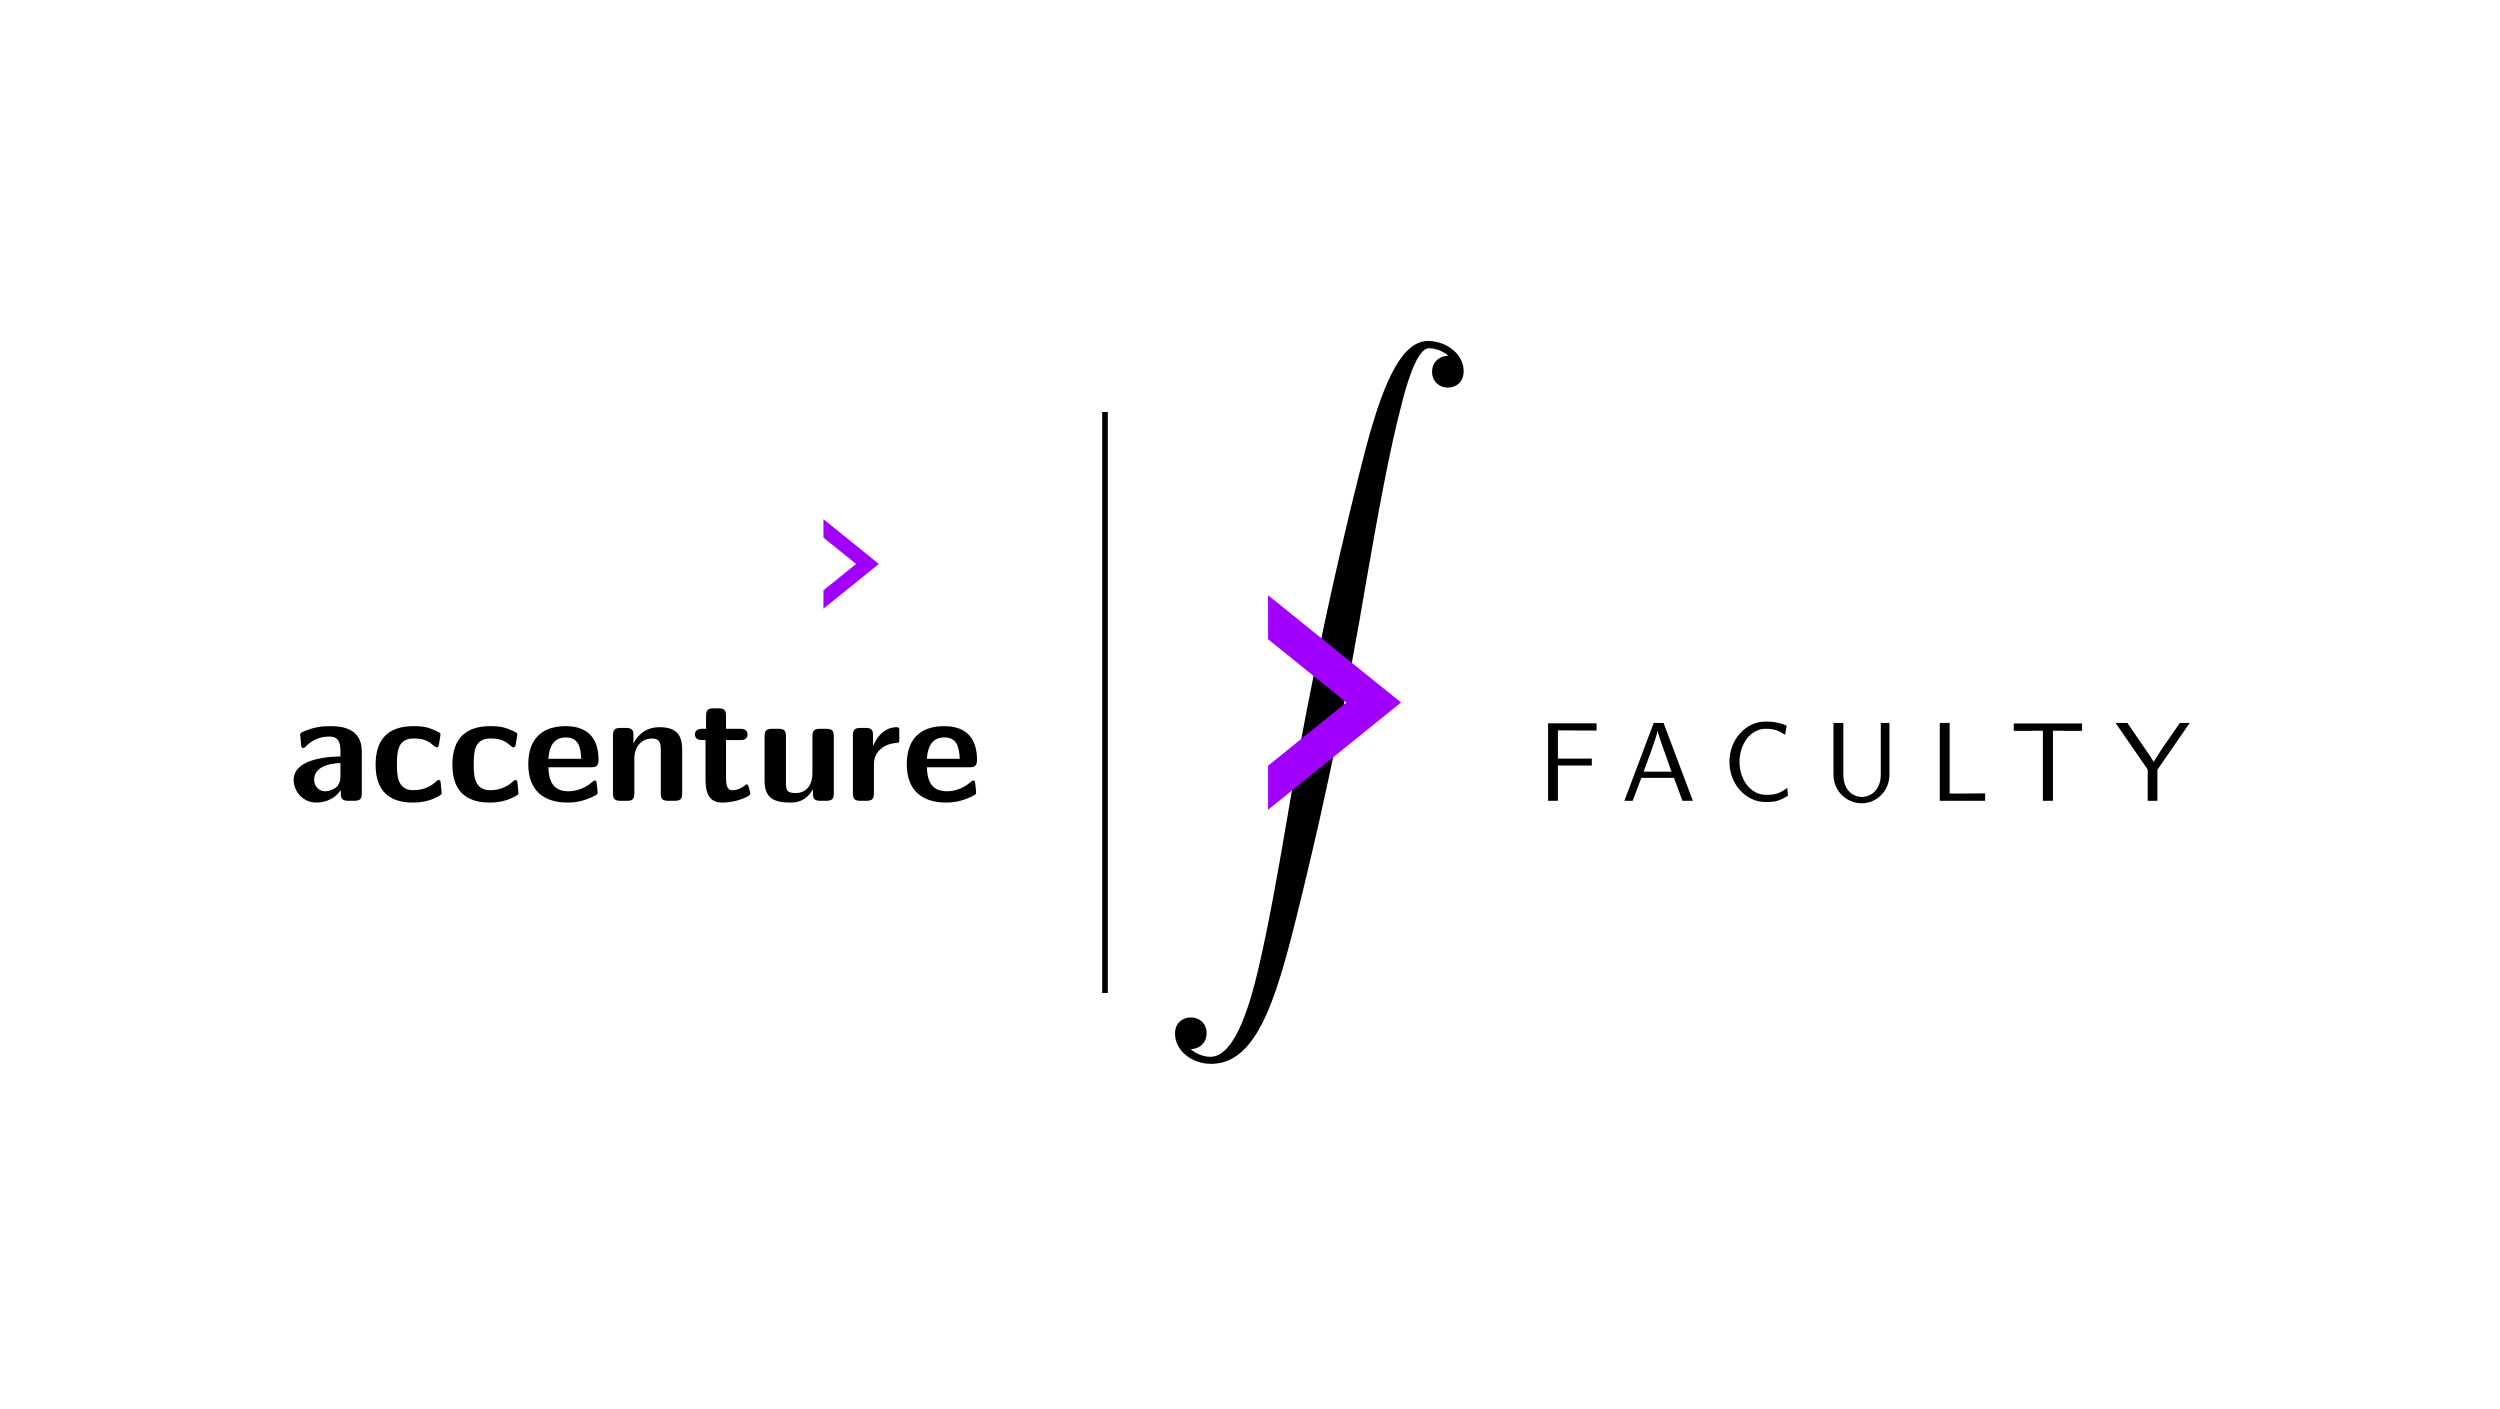
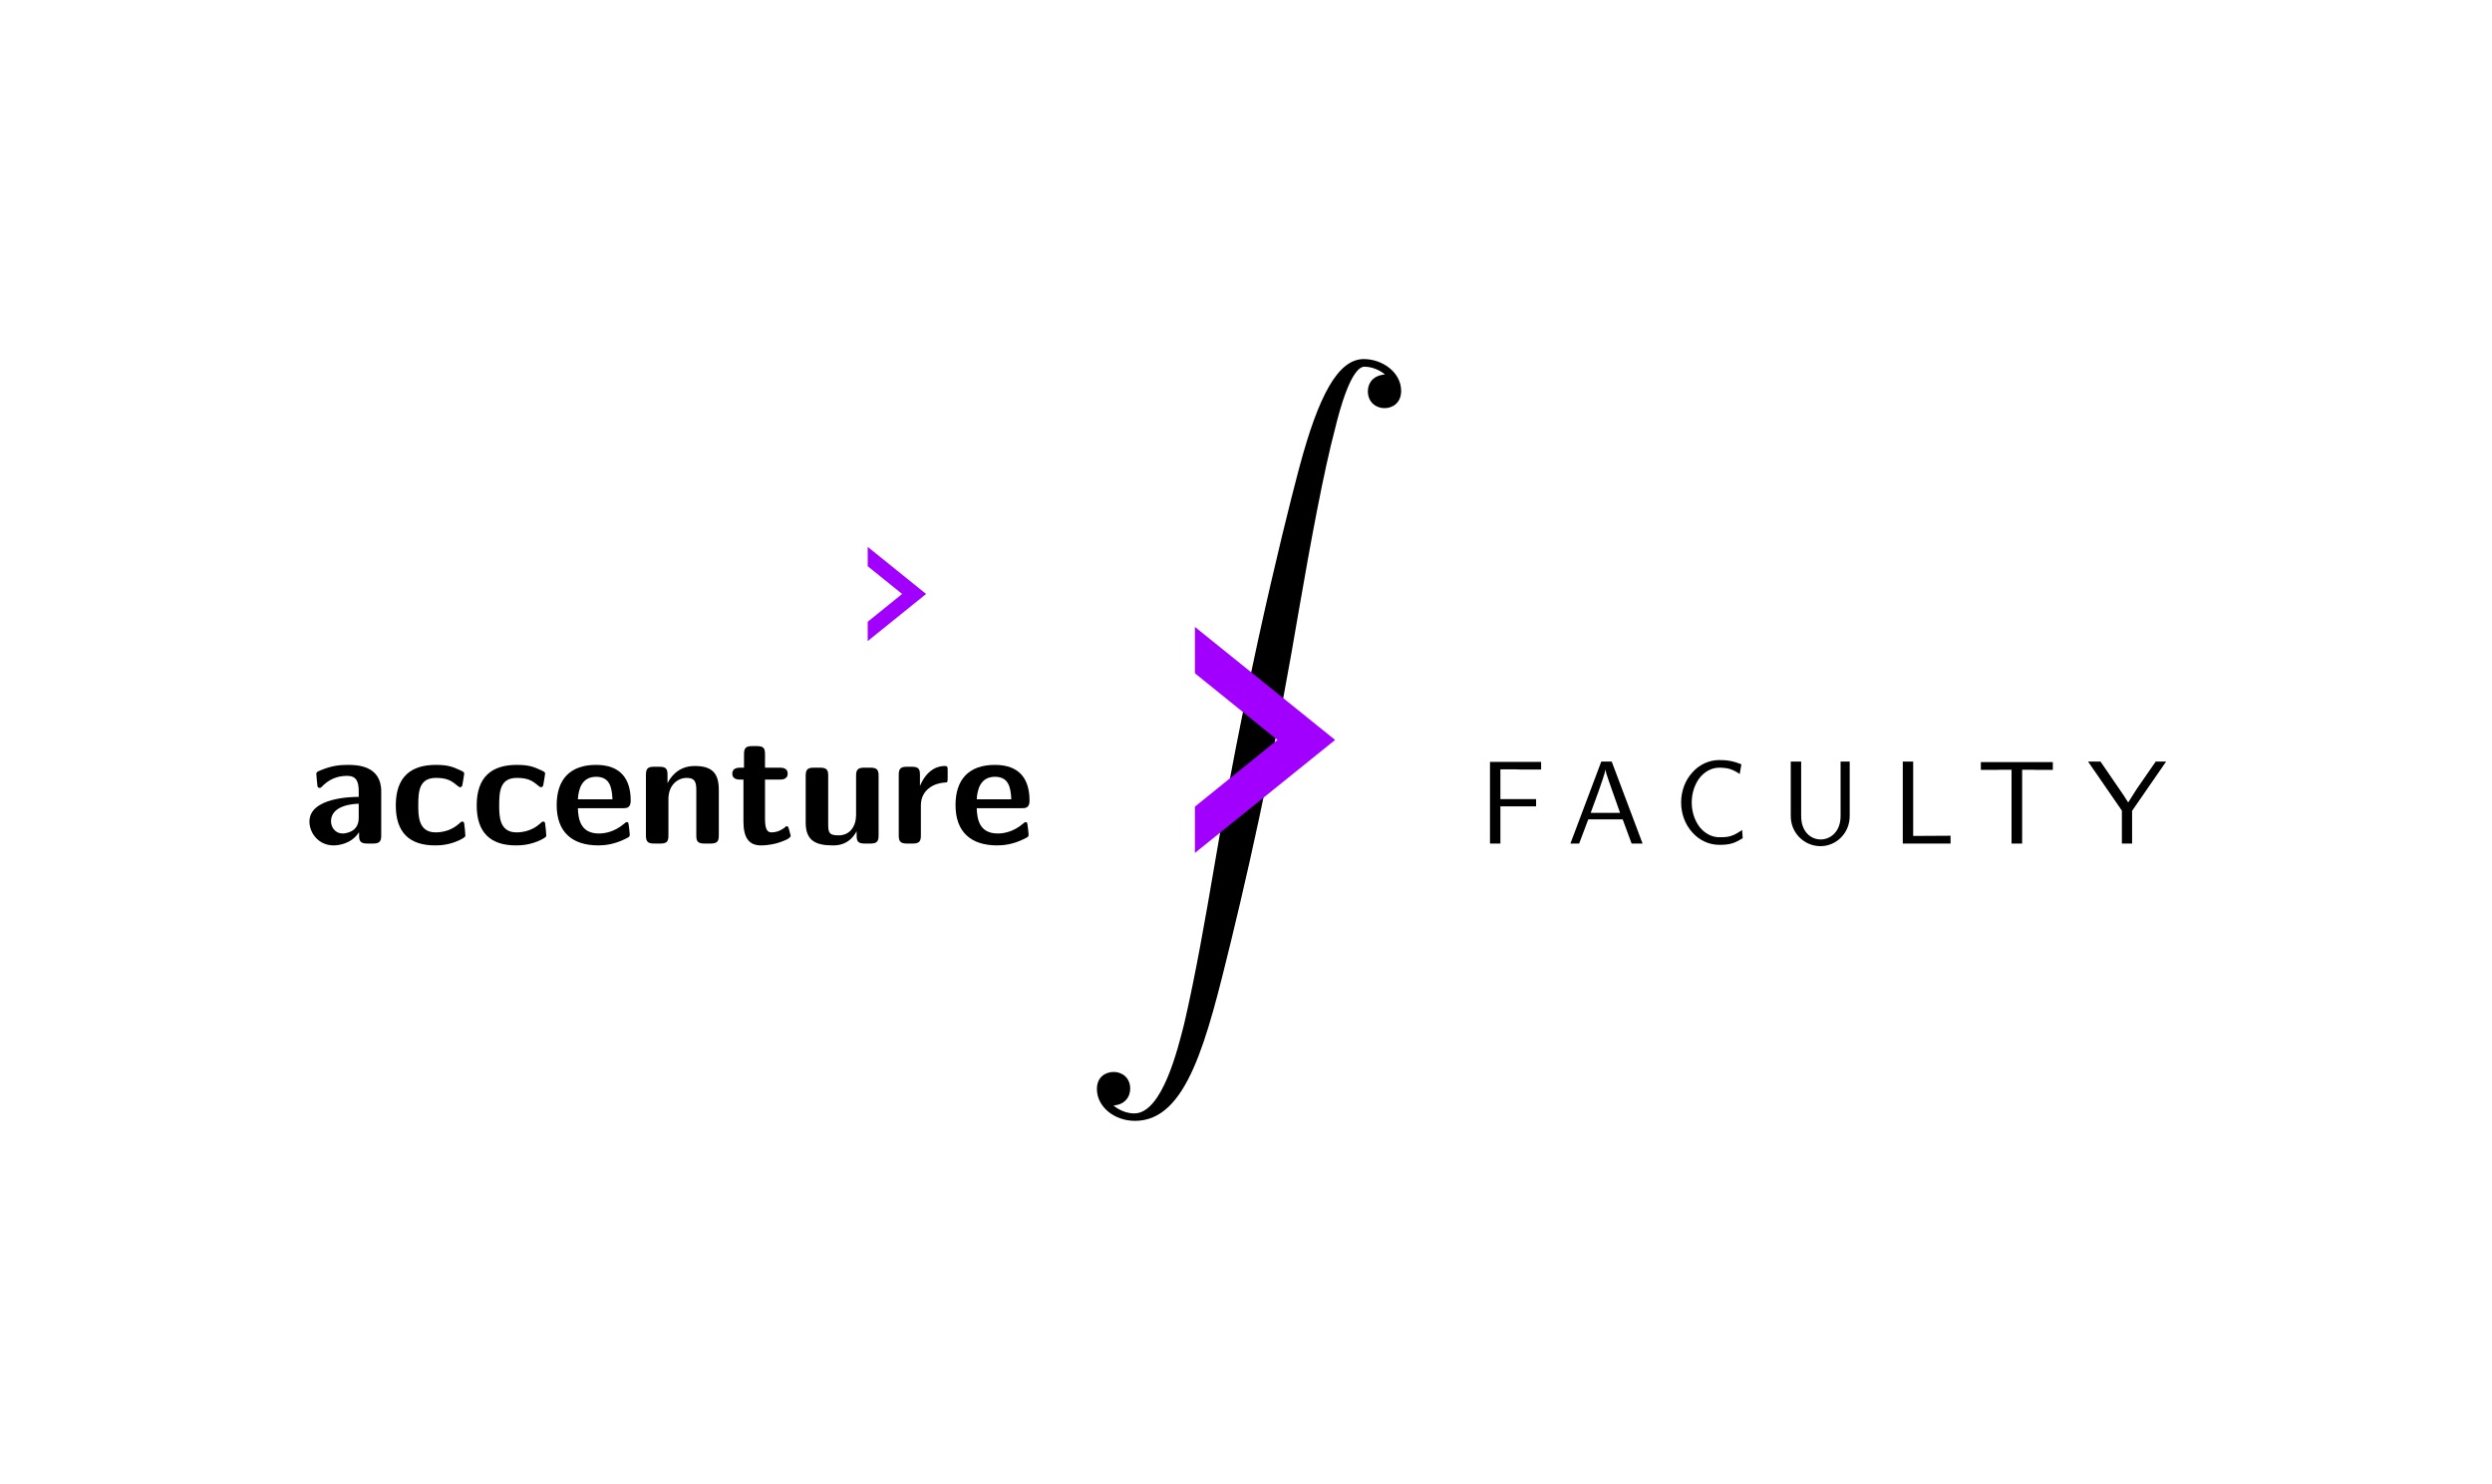
- <svg xmlns="http://www.w3.org/2000/svg" xmlns:xlink="http://www.w3.org/1999/xlink" width="221.286" height="124.68" viewBox="0 0 221.286 124.68">
+ <svg xmlns="http://www.w3.org/2000/svg" xmlns:xlink="http://www.w3.org/1999/xlink" width="209.38" height="124.68" viewBox="0 0 209.38 124.68">
  <defs>
    <g>
      <g id="glyph-0-0">
        <path d="M 6.594 -0.672 L 6.594 -4.391 C 6.594 -6.594 4.484 -6.609 3.781 -6.609 C 3.125 -6.609 2.438 -6.547 1.5 -6.156 C 1.203 -6.031 1.141 -6 1.141 -5.844 C 1.141 -5.75 1.219 -4.938 1.234 -4.828 C 1.25 -4.734 1.328 -4.672 1.422 -4.672 C 1.484 -4.672 1.531 -4.719 1.578 -4.75 C 2.172 -5.375 2.859 -5.688 3.734 -5.688 C 4.484 -5.688 4.703 -5.234 4.703 -4.406 L 4.703 -3.922 C 4.219 -3.922 0.562 -3.891 0.562 -1.844 C 0.562 -0.875 1.344 0.156 2.578 0.156 C 3.047 0.156 4.094 0.016 4.734 -0.953 L 4.734 -0.672 C 4.734 -0.219 4.844 0 5.406 0 L 5.922 0 C 6.453 0 6.594 -0.188 6.594 -0.672 Z M 4.703 -2.141 C 4.703 -0.844 3.375 -0.844 3.344 -0.844 C 2.75 -0.844 2.375 -1.344 2.375 -1.875 C 2.375 -3.234 4.312 -3.344 4.703 -3.344 Z M 4.703 -2.141 " />
      </g>
      <g id="glyph-0-1">
        <path d="M 6.359 -0.688 C 6.359 -0.844 6.297 -1.484 6.266 -1.672 C 6.266 -1.703 6.25 -1.844 6.109 -1.844 C 6.047 -1.844 6.016 -1.844 5.875 -1.703 C 5.641 -1.5 5 -0.938 3.859 -0.938 C 2.406 -0.938 2.406 -2.344 2.406 -3.219 C 2.406 -4.359 2.469 -5.516 3.891 -5.516 C 4.797 -5.516 5.172 -5.297 5.672 -4.875 C 5.844 -4.734 5.875 -4.734 5.922 -4.734 C 6.062 -4.734 6.094 -4.859 6.109 -4.906 C 6.125 -5.016 6.266 -5.797 6.266 -5.875 C 6.266 -6 6.172 -6.047 5.938 -6.156 C 5.266 -6.469 4.859 -6.609 3.875 -6.609 C 1.812 -6.609 0.516 -5.625 0.516 -3.203 C 0.516 -0.891 1.703 0.156 3.812 0.156 C 4.188 0.156 5.016 0.141 5.953 -0.328 C 6.344 -0.547 6.359 -0.562 6.359 -0.688 Z M 6.359 -0.688 " />
      </g>
      <g id="glyph-0-2">
        <path d="M 6.656 -3.609 C 6.656 -5.406 5.828 -6.609 3.75 -6.609 C 1.531 -6.609 0.438 -5.359 0.438 -3.234 C 0.438 -0.953 1.75 0.156 3.938 0.156 C 4.469 0.156 5.25 0.078 6.172 -0.375 C 6.484 -0.531 6.578 -0.562 6.578 -0.734 C 6.578 -0.828 6.531 -1.234 6.516 -1.344 C 6.469 -1.781 6.453 -1.797 6.328 -1.797 C 6.266 -1.797 6.25 -1.797 6.094 -1.656 C 5.266 -0.953 4.438 -0.844 3.984 -0.844 C 2.422 -0.844 2.25 -2.078 2.219 -2.969 L 6 -2.969 C 6.312 -2.969 6.656 -2.984 6.656 -3.609 Z M 5.125 -3.719 L 2.219 -3.719 C 2.266 -4.562 2.547 -5.609 3.75 -5.609 C 4.859 -5.609 5.078 -4.797 5.125 -3.719 Z M 5.125 -3.719 " />
      </g>
      <g id="glyph-0-3">
        <path d="M 6.953 -0.672 L 6.953 -4.516 C 6.953 -5.953 6.344 -6.516 4.922 -6.516 C 3.469 -6.516 2.844 -5.469 2.656 -5.094 L 2.641 -5.094 L 2.641 -5.781 C 2.641 -6.234 2.547 -6.453 1.969 -6.453 L 1.5 -6.453 C 1 -6.453 0.828 -6.297 0.828 -5.781 L 0.828 -0.672 C 0.828 -0.172 0.984 0 1.5 0 L 2.062 0 C 2.594 0 2.719 -0.188 2.719 -0.672 L 2.719 -3.734 C 2.719 -4.953 3.531 -5.516 4.25 -5.516 C 4.922 -5.516 5.062 -5.203 5.062 -4.484 L 5.062 -0.672 C 5.062 -0.219 5.156 0 5.734 0 L 6.281 0 C 6.812 0 6.953 -0.188 6.953 -0.672 Z M 6.953 -0.672 " />
      </g>
      <g id="glyph-0-4">
        <path d="M 5.188 -0.656 C 5.188 -0.688 5.156 -0.797 5.078 -1.078 C 5 -1.359 4.984 -1.453 4.859 -1.453 C 4.781 -1.453 4.766 -1.438 4.688 -1.344 C 4.531 -1.234 4.156 -0.938 3.578 -0.938 C 3.234 -0.938 3.031 -1.172 3.031 -2.078 L 3.031 -5.375 L 4.266 -5.375 C 4.438 -5.375 4.938 -5.375 4.938 -5.875 C 4.938 -6.375 4.438 -6.375 4.266 -6.375 L 3.031 -6.375 L 3.031 -7.516 C 3.031 -7.969 2.938 -8.188 2.359 -8.188 L 1.938 -8.188 C 1.438 -8.188 1.266 -8.031 1.266 -7.516 L 1.266 -6.375 L 0.953 -6.375 C 0.797 -6.375 0.281 -6.375 0.281 -5.875 C 0.281 -5.375 0.781 -5.375 0.953 -5.375 L 1.219 -5.375 L 1.219 -1.844 C 1.219 -0.438 1.719 0.156 2.688 0.156 C 2.812 0.156 3.422 0.156 4.141 -0.062 C 4.375 -0.141 5.188 -0.391 5.188 -0.656 Z M 5.188 -0.656 " />
      </g>
      <g id="glyph-0-5">
        <path d="M 6.953 -0.672 L 6.953 -5.703 C 6.953 -6.141 6.859 -6.375 6.281 -6.375 L 5.734 -6.375 C 5.203 -6.375 5.062 -6.188 5.062 -5.703 L 5.062 -2.406 C 5.062 -1.484 4.578 -0.688 3.594 -0.688 C 2.812 -0.688 2.719 -0.891 2.719 -1.625 L 2.719 -5.703 C 2.719 -6.141 2.625 -6.375 2.062 -6.375 L 1.5 -6.375 C 1 -6.375 0.828 -6.219 0.828 -5.703 L 0.828 -1.75 C 0.828 -0.266 1.641 0.156 3.094 0.156 C 3.469 0.156 4.453 0.156 5.109 -1.031 L 5.109 -0.672 C 5.109 -0.219 5.203 0 5.766 0 L 6.281 0 C 6.812 0 6.953 -0.188 6.953 -0.672 Z M 6.953 -0.672 " />
      </g>
      <g id="glyph-0-6">
        <path d="M 4.953 -5.5 L 4.953 -6.141 C 4.953 -6.422 4.953 -6.516 4.703 -6.516 C 4.312 -6.516 3.297 -6.391 2.641 -4.875 L 2.625 -4.875 L 2.625 -5.781 C 2.625 -6.234 2.531 -6.453 1.953 -6.453 L 1.516 -6.453 C 1.016 -6.453 0.844 -6.297 0.844 -5.781 L 0.844 -0.672 C 0.844 -0.172 1 0 1.516 0 L 2.031 0 C 2.562 0 2.703 -0.188 2.703 -0.672 L 2.703 -3.203 C 2.703 -4.516 3.797 -5.062 4.672 -5.125 C 4.922 -5.125 4.953 -5.125 4.953 -5.5 Z M 4.953 -5.5 " />
      </g>
      <g id="glyph-1-0">
-         <path d="M 27.156 2.672 C 27.156 1.125 25.594 0 24.016 0 C 21.828 0 20.219 3.141 18.625 9.016 C 18.547 9.328 14.625 23.781 11.469 42.625 C 10.719 47.031 9.875 51.828 8.922 55.844 C 8.406 57.938 7.078 63.359 4.75 63.359 C 3.719 63.359 3 62.688 3 62.688 C 3.922 62.641 4.406 62 4.406 61.281 C 4.406 60.328 3.688 59.875 3.031 59.875 C 2.328 59.875 1.609 60.297 1.609 61.312 C 1.609 62.781 3.047 63.984 4.812 63.984 C 9.188 63.984 10.828 57.25 12.875 48.891 C 15.094 39.797 16.969 30.609 18.516 21.375 C 19.578 15.234 20.641 9.469 21.625 5.766 C 21.969 4.344 22.953 0.641 24.078 0.641 C 24.969 0.641 25.688 1.188 25.797 1.297 C 24.859 1.359 24.359 1.984 24.359 2.703 C 24.359 3.656 25.078 4.125 25.75 4.125 C 26.438 4.125 27.156 3.688 27.156 2.672 Z M 27.156 2.672 " />
+         <path d="M 27.172 2.672 C 27.172 1.125 25.609 0 24.031 0 C 21.844 0 20.219 3.141 18.641 9.016 C 18.562 9.328 14.641 23.797 11.469 42.641 C 10.719 47.047 9.875 51.859 8.938 55.875 C 8.406 57.969 7.094 63.391 4.75 63.391 C 3.719 63.391 3 62.719 3 62.719 C 3.922 62.672 4.406 62.031 4.406 61.312 C 4.406 60.359 3.688 59.906 3.031 59.906 C 2.328 59.906 1.609 60.328 1.609 61.344 C 1.609 62.812 3.047 64.016 4.812 64.016 C 9.188 64.016 10.828 57.281 12.875 48.922 C 15.094 39.812 16.969 30.625 18.531 21.375 C 19.594 15.234 20.656 9.484 21.641 5.766 C 21.984 4.344 22.969 0.641 24.094 0.641 C 24.984 0.641 25.703 1.188 25.812 1.297 C 24.859 1.359 24.375 1.984 24.375 2.703 C 24.375 3.656 25.094 4.125 25.766 4.125 C 26.453 4.125 27.172 3.688 27.172 2.672 Z M 27.172 2.672 " />
      </g>
      <g id="glyph-2-0">
        <path d="M 5.234 -6.219 L 5.234 -6.859 L 0.938 -6.859 L 0.938 0 L 1.812 0 L 1.812 -3.125 L 4.812 -3.125 L 4.812 -3.734 L 1.812 -3.734 L 1.812 -6.234 L 3.125 -6.234 C 3.234 -6.234 3.359 -6.219 3.484 -6.219 Z M 5.234 -6.219 " />
      </g>
      <g id="glyph-2-1">
        <path d="M 6.344 0 L 3.75 -6.891 L 2.875 -6.891 L 0.281 0 L 1.016 0 L 1.781 -2.031 L 4.672 -2.031 L 5.422 0 Z M 4.453 -2.578 L 1.984 -2.578 C 2.5 -4 2.125 -2.969 2.641 -4.375 C 2.844 -4.969 3.156 -5.812 3.219 -6.188 L 3.234 -6.188 C 3.25 -6.047 3.312 -5.797 3.547 -5.141 Z M 4.453 -2.578 " />
      </g>
      <g id="glyph-2-2">
        <path d="M 5.828 -0.453 L 5.781 -1.141 C 5.484 -0.938 5.203 -0.75 4.859 -0.641 C 4.547 -0.531 4.188 -0.531 3.859 -0.531 C 3.203 -0.531 2.625 -0.875 2.219 -1.375 C 1.766 -1.969 1.547 -2.703 1.547 -3.453 C 1.547 -4.188 1.766 -4.938 2.219 -5.531 C 2.625 -6.031 3.203 -6.375 3.859 -6.375 C 4.156 -6.375 4.469 -6.344 4.75 -6.266 C 5.047 -6.172 5.328 -6.016 5.578 -5.844 L 5.719 -6.656 C 5.422 -6.781 5.125 -6.875 4.797 -6.938 C 4.484 -7 4.172 -7.016 3.859 -7.016 C 2.984 -7.016 2.172 -6.625 1.594 -5.969 C 0.969 -5.281 0.656 -4.375 0.656 -3.453 C 0.656 -2.531 0.969 -1.625 1.594 -0.938 C 2.172 -0.281 2.984 0.109 3.859 0.109 C 4.203 0.109 4.547 0.094 4.891 0 C 5.234 -0.094 5.531 -0.266 5.828 -0.453 Z M 5.828 -0.453 " />
      </g>
      <g id="glyph-2-3">
        <path d="M 5.891 -2.312 L 5.891 -6.891 L 5.125 -6.891 L 5.125 -2.312 C 5.125 -1 4.281 -0.344 3.453 -0.344 C 2.641 -0.344 1.812 -0.969 1.812 -2.312 L 1.812 -6.891 L 0.938 -6.891 L 0.938 -2.312 C 0.938 -0.859 2.094 0.219 3.438 0.219 C 4.766 0.219 5.891 -0.875 5.891 -2.312 Z M 5.891 -2.312 " />
      </g>
      <g id="glyph-2-4">
        <path d="M 4.953 0 L 4.953 -0.656 L 2.312 -0.641 L 1.812 -0.641 L 1.812 -6.891 L 0.938 -6.891 L 0.938 0 Z M 4.953 0 " />
      </g>
      <g id="glyph-2-5">
        <path d="M 6.406 -6.188 L 6.406 -6.844 L 0.359 -6.844 L 0.359 -6.188 L 1.688 -6.188 C 1.812 -6.188 1.922 -6.203 2.047 -6.203 L 2.938 -6.203 L 2.938 0 L 3.828 0 L 3.828 -6.203 L 4.703 -6.203 C 4.828 -6.203 4.953 -6.188 5.062 -6.188 Z M 6.406 -6.188 " />
      </g>
      <g id="glyph-2-6">
        <path d="M 6.594 -6.891 L 5.719 -6.891 L 4.172 -4.656 C 4.125 -4.578 4.078 -4.5 4 -4.391 L 3.406 -3.453 C 3.203 -3.75 3.203 -3.781 3.047 -4.016 L 1.078 -6.891 L 0.031 -6.891 L 2.875 -2.766 L 2.875 0 L 3.734 0 L 3.734 -2.75 Z M 6.594 -6.891 " />
      </g>
    </g>
    <clipPath id="clip-0">
-       <path clip-rule="nonzero" d="M 0 0.039 L 220.574 0.039 L 220.574 124.32 L 0 124.32 Z M 0 0.039 " />
+       <path clip-rule="nonzero" d="M 0 0.023 L 208.762 0.023 L 208.762 124.336 L 0 124.336 Z M 0 0.023 " />
    </clipPath>
    <clipPath id="clip-1">
-       <path clip-rule="nonzero" d="M 104 30 L 130 30 L 130 95 L 104 95 Z M 104 30 " />
+       <path clip-rule="nonzero" d="M 92 30 L 118 30 L 118 95 L 92 95 Z M 92 30 " />
    </clipPath>
    <clipPath id="clip-2">
-       <path clip-rule="nonzero" d="M 88.117 98.891 L 88.117 25.469 L 145.477 25.469 L 145.477 98.891 Z M 111.387 50.898 L 125.375 62.18 L 111.387 73.461 L 111.387 67.375 L 117.812 62.18 L 111.387 56.988 Z M 111.387 50.898 " />
+       <path clip-rule="nonzero" d="M 76.27 98.898 L 76.27 25.461 L 133.645 25.461 L 133.645 98.898 Z M 99.547 50.898 L 113.535 62.18 L 99.547 73.465 L 99.547 67.375 L 105.973 62.18 L 99.547 56.984 Z M 99.547 50.898 " />
    </clipPath>
  </defs>
  <g clip-path="url(#clip-0)">
-     <path fill-rule="nonzero" fill="rgb(100%, 100%, 100%)" fill-opacity="1" d="M 0 124.32 L 0 0.039 L 220.574 0.039 L 220.574 124.32 Z M 0 124.32 " />
+     <path fill-rule="nonzero" fill="rgb(100%, 100%, 100%)" fill-opacity="1" d="M 0 124.336 L 0 0.023 L 208.762 0.023 L 208.762 124.336 Z M 0 124.336 " />
  </g>
  <g fill="rgb(0%, 0%, 0%)" fill-opacity="1">
-     <use xlink:href="#glyph-0-0" x="25.43" y="70.883" />
-     <use xlink:href="#glyph-0-1" x="32.729" y="70.883" />
-     <use xlink:href="#glyph-0-1" x="39.526" y="70.883" />
-     <use xlink:href="#glyph-0-2" x="46.323" y="70.883" />
-     <use xlink:href="#glyph-0-3" x="53.429" y="70.883" />
-     <use xlink:href="#glyph-0-4" x="61.23" y="70.883" />
-     <use xlink:href="#glyph-0-5" x="66.849" y="70.883" />
-     <use xlink:href="#glyph-0-6" x="74.65" y="70.883" />
-     <use xlink:href="#glyph-0-2" x="79.825" y="70.883" />
+     <use xlink:href="#glyph-0-0" x="25.437" y="70.886" />
+     <use xlink:href="#glyph-0-1" x="32.738" y="70.886" />
+     <use xlink:href="#glyph-0-1" x="39.537" y="70.886" />
+     <use xlink:href="#glyph-0-2" x="46.335" y="70.886" />
+     <use xlink:href="#glyph-0-3" x="53.443" y="70.886" />
+     <use xlink:href="#glyph-0-4" x="61.246" y="70.886" />
+     <use xlink:href="#glyph-0-5" x="66.867" y="70.886" />
+     <use xlink:href="#glyph-0-6" x="74.67" y="70.886" />
+     <use xlink:href="#glyph-0-2" x="79.846" y="70.886" />
  </g>
-   <path fill-rule="nonzero" fill="rgb(63.135%, 0%, 100%)" fill-opacity="1" d="M 72.887 45.961 L 77.793 49.918 L 72.887 53.875 L 72.887 52.254 L 75.777 49.918 L 72.887 47.586 Z M 72.887 45.961 " />
-   <path fill="none" stroke-width="0.498" stroke-linecap="butt" stroke-linejoin="miter" stroke="rgb(0%, 0%, 0%)" stroke-opacity="1" stroke-miterlimit="10" d="M -19.05 -25.797 L -19.05 25.795 " transform="matrix(0.996784, 0, 0, -0.996784, 116.7971, 62.18051)" />
+   <path fill-rule="nonzero" fill="rgb(63.135%, 0%, 100%)" fill-opacity="1" d="M 72.906 45.957 L 77.812 49.914 L 72.906 53.871 L 72.906 52.25 L 75.797 49.914 L 72.906 47.582 Z M 72.906 45.957 " />
  <g clip-path="url(#clip-1)">
    <g clip-path="url(#clip-2)">
      <g fill="rgb(0%, 0%, 0%)" fill-opacity="1">
-         <use xlink:href="#glyph-1-0" x="102.398" y="30.183" />
+         <use xlink:href="#glyph-1-0" x="90.554" y="30.174" />
      </g>
    </g>
  </g>
-   <path fill-rule="nonzero" fill="rgb(63.135%, 0%, 100%)" fill-opacity="1" d="M 112.242 52.688 L 124.012 62.18 L 112.242 71.676 L 112.242 67.781 L 119.172 62.18 L 112.242 56.578 Z M 112.242 52.688 " />
+   <path fill-rule="nonzero" fill="rgb(63.135%, 0%, 100%)" fill-opacity="1" d="M 100.398 52.684 L 112.176 62.18 L 100.398 71.676 L 100.398 67.785 L 107.332 62.18 L 100.398 56.578 Z M 100.398 52.684 " />
  <g fill="rgb(0%, 0%, 0%)" fill-opacity="1">
-     <use xlink:href="#glyph-2-0" x="136.087" y="70.883" />
+     <use xlink:href="#glyph-2-0" x="124.252" y="70.886" />
  </g>
  <g fill="rgb(0%, 0%, 0%)" fill-opacity="1">
-     <use xlink:href="#glyph-2-1" x="143.5" y="70.883" />
+     <use xlink:href="#glyph-2-1" x="131.667" y="70.886" />
  </g>
  <g fill="rgb(0%, 0%, 0%)" fill-opacity="1">
-     <use xlink:href="#glyph-2-2" x="152.425" y="70.883" />
+     <use xlink:href="#glyph-2-2" x="140.594" y="70.886" />
  </g>
  <g fill="rgb(0%, 0%, 0%)" fill-opacity="1">
-     <use xlink:href="#glyph-2-3" x="161.351" y="70.883" />
+     <use xlink:href="#glyph-2-3" x="149.523" y="70.886" />
  </g>
  <g fill="rgb(0%, 0%, 0%)" fill-opacity="1">
-     <use xlink:href="#glyph-2-4" x="170.76" y="70.883" />
+     <use xlink:href="#glyph-2-4" x="158.935" y="70.886" />
  </g>
  <g fill="rgb(0%, 0%, 0%)" fill-opacity="1">
-     <use xlink:href="#glyph-2-5" x="177.888" y="70.883" />
+     <use xlink:href="#glyph-2-5" x="166.074" y="70.886" />
  </g>
  <g fill="rgb(0%, 0%, 0%)" fill-opacity="1">
-     <use xlink:href="#glyph-2-6" x="187.228" y="70.883" />
+     <use xlink:href="#glyph-2-6" x="175.407" y="70.886" />
  </g>
</svg>
